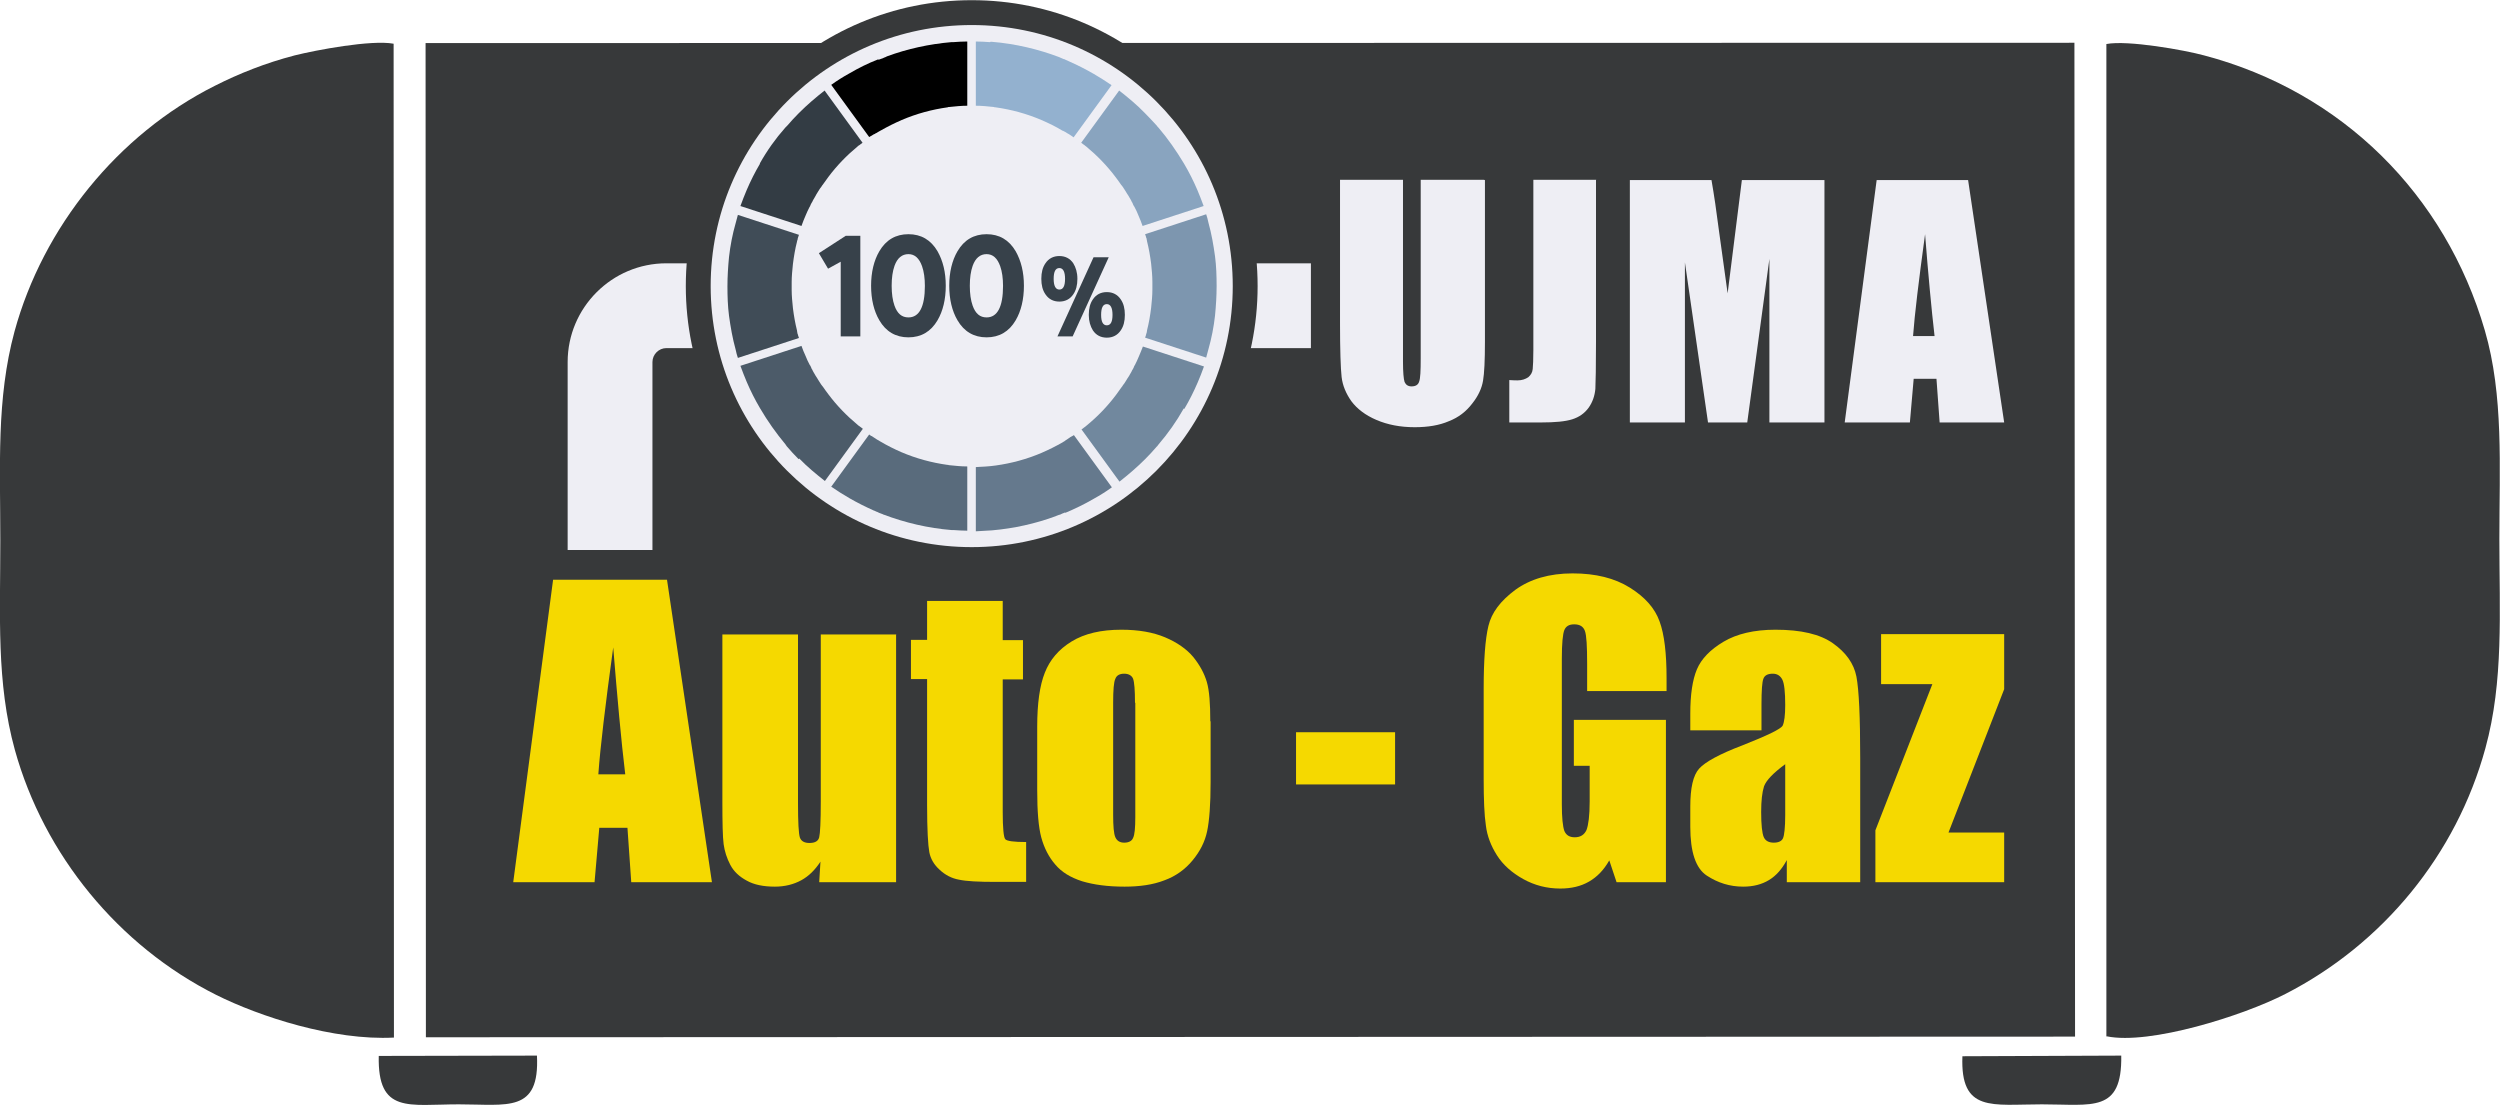
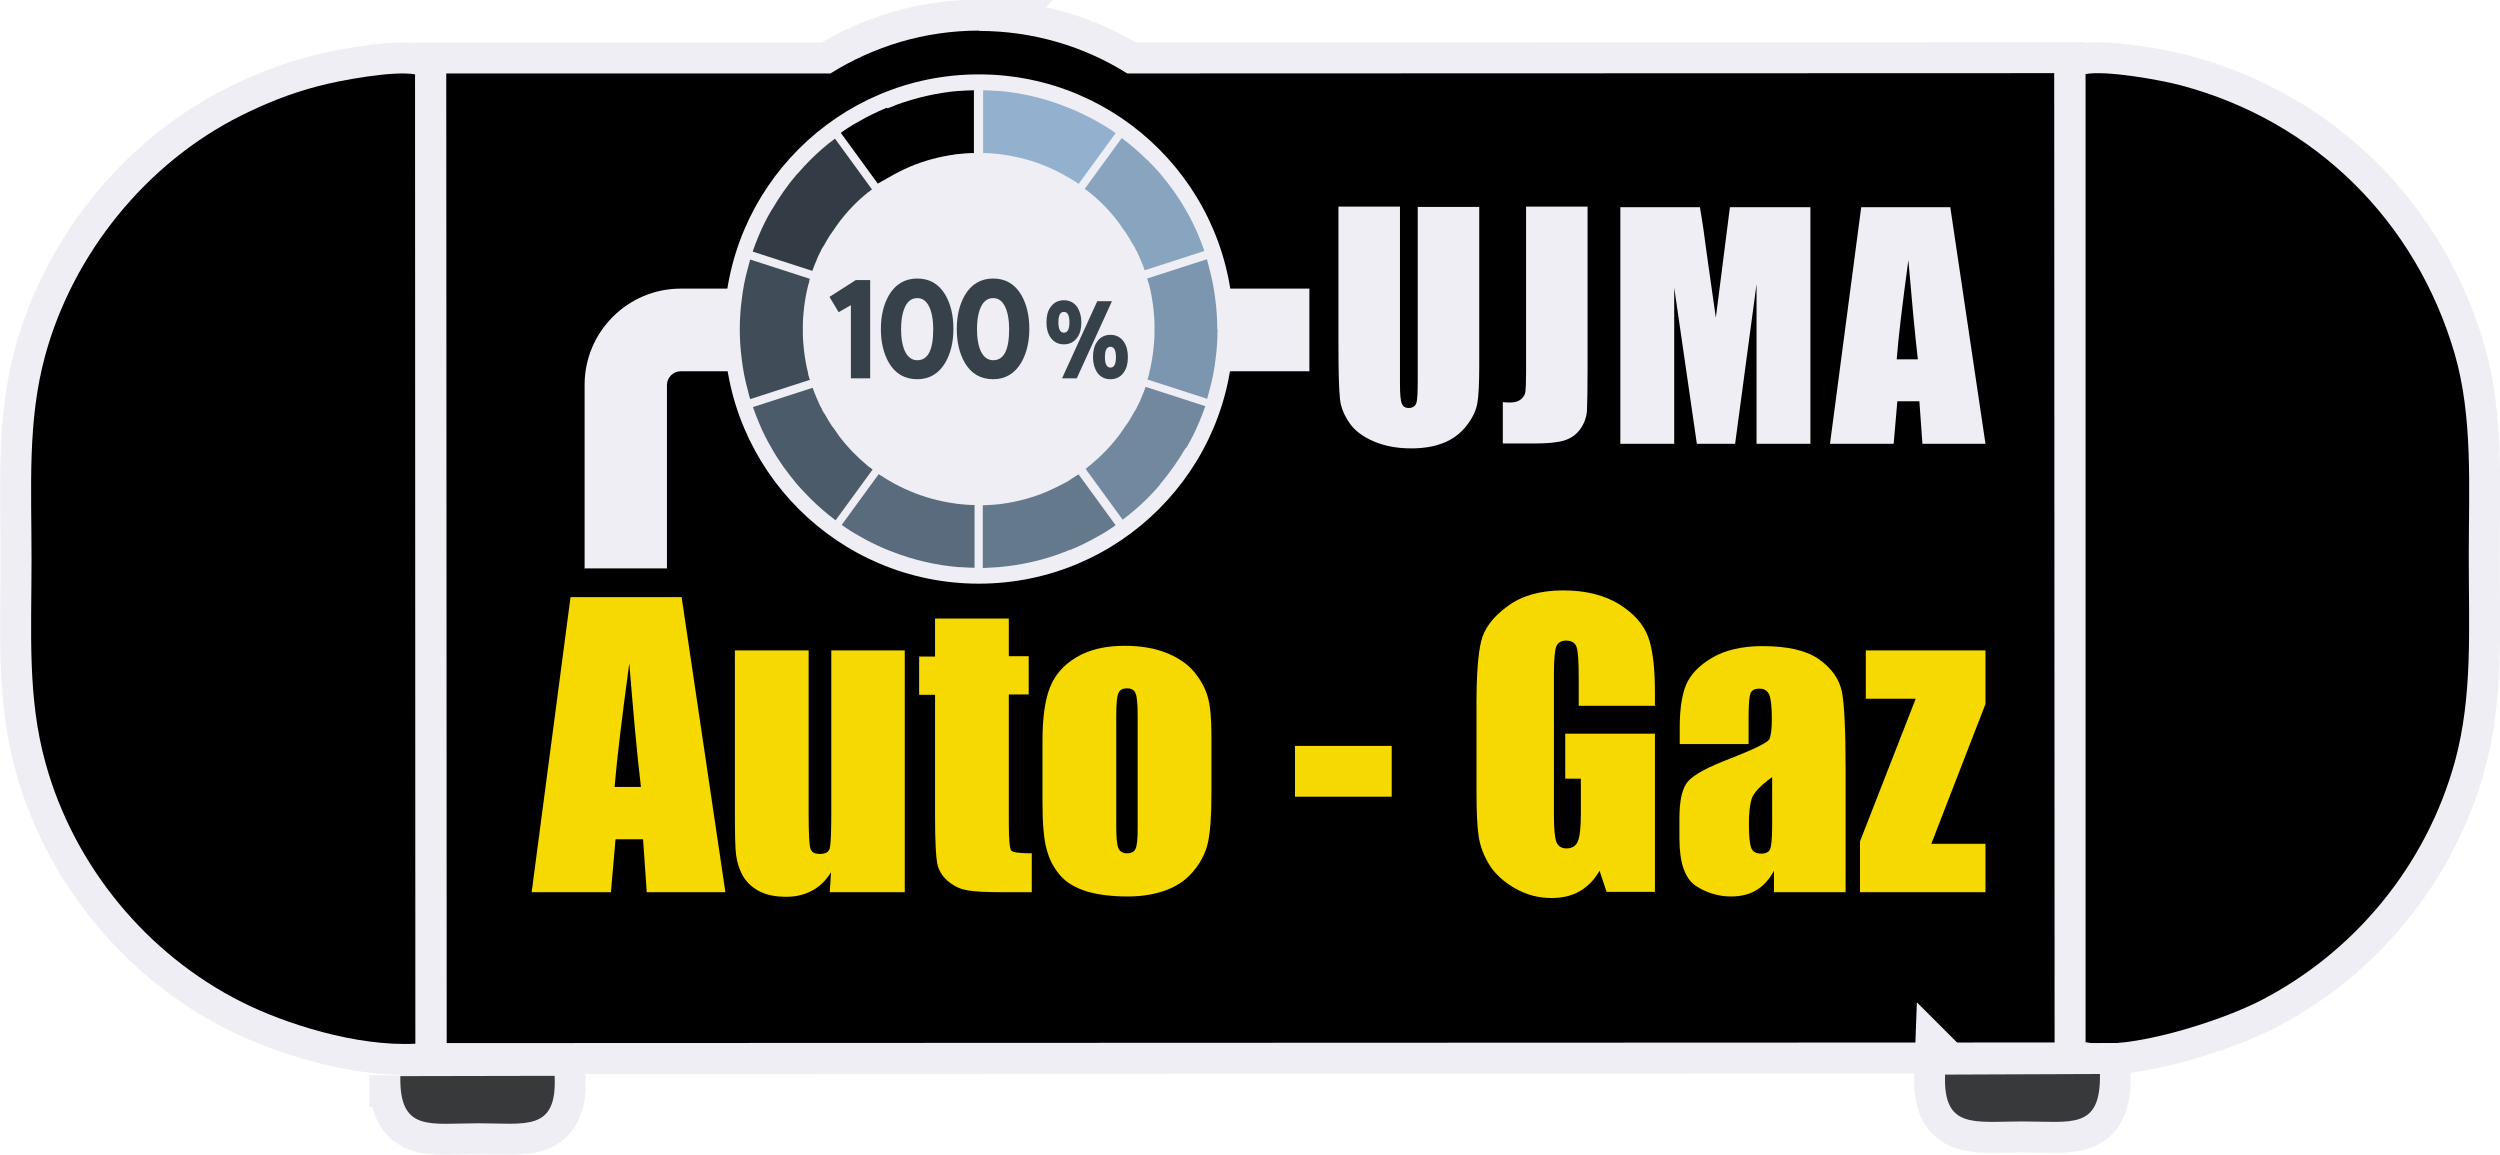
- <svg xmlns="http://www.w3.org/2000/svg" xml:space="preserve" width="118.136mm" height="52.217mm" style="shape-rendering:geometricPrecision; text-rendering:geometricPrecision; image-rendering:optimizeQuality; fill-rule:evenodd; clip-rule:evenodd" viewBox="0 0 7901 3492">
+ <svg xmlns="http://www.w3.org/2000/svg" xml:space="preserve" width="121.136mm" height="55.955mm" style="shape-rendering:geometricPrecision; text-rendering:geometricPrecision; image-rendering:optimizeQuality; fill-rule:evenodd; clip-rule:evenodd" viewBox="0 0 8168 3773">
  <defs>
    <style type="text/css">
   
-     .str0 {stroke:#37393A;stroke-width:157.155;stroke-linecap:round;stroke-linejoin:round}
-     .fil4 {fill:none}
-     .fil0 {fill:#37393A}
-     .fil3 {fill:#EEEEF4}
-     .fil11 {fill:black;fill-rule:nonzero}
-     .fil10 {fill:#333C44;fill-rule:nonzero}
-     .fil5 {fill:#37414A;fill-rule:nonzero}
-     .fil15 {fill:#404C57;fill-rule:nonzero}
-     .fil9 {fill:#4C5B69;fill-rule:nonzero}
-     .fil8 {fill:#596B7C;fill-rule:nonzero}
-     .fil7 {fill:#65798D;fill-rule:nonzero}
-     .fil6 {fill:#71889E;fill-rule:nonzero}
-     .fil14 {fill:#7D96AF;fill-rule:nonzero}
-     .fil13 {fill:#89A4BF;fill-rule:nonzero}
-     .fil12 {fill:#93B1CF;fill-rule:nonzero}
-     .fil1 {fill:#EEEEF4;fill-rule:nonzero}
-     .fil2 {fill:#F5D900;fill-rule:nonzero}
+     .str0 {stroke:#EEEEF4;stroke-width:202.291}
+     .fil0 {fill:none}
+     .fil1 {fill:black}
+     .fil3 {fill:#37393A}
+     .fil6 {fill:#EEEEF4}
+     .fil2 {fill:black}
+     .fil13 {fill:black;fill-rule:nonzero}
+     .fil12 {fill:#333C44;fill-rule:nonzero}
+     .fil7 {fill:#37414A;fill-rule:nonzero}
+     .fil17 {fill:#404C57;fill-rule:nonzero}
+     .fil11 {fill:#4C5B69;fill-rule:nonzero}
+     .fil10 {fill:#596B7C;fill-rule:nonzero}
+     .fil9 {fill:#65798D;fill-rule:nonzero}
+     .fil8 {fill:#71889E;fill-rule:nonzero}
+     .fil16 {fill:#7D96AF;fill-rule:nonzero}
+     .fil15 {fill:#89A4BF;fill-rule:nonzero}
+     .fil14 {fill:#93B1CF;fill-rule:nonzero}
+     .fil4 {fill:#EEEEF4;fill-rule:nonzero}
+     .fil5 {fill:#F5D900;fill-rule:nonzero}
   
  </style>
  </defs>
  <g id="Warstwa_x0020_1">
-     <g id="_253807104">
-       <polygon class="fil0" points="1346,3278 6558,3276 6556,135 1345,136 " />
-       <path class="fil0" d="M1244 138c-70,-13 -245,20 -313,37 -92,24 -175,57 -252,96 -307,154 -543,447 -633,776 -58,214 -45,427 -45,662 0,236 -13,447 46,661 92,331 327,619 636,774 138,69 371,145 562,135l-1 -3140z" />
-       <path class="fil0" d="M6658 3275c136,28 431,-65 565,-134 308,-158 540,-440 632,-777 58,-212 44,-428 44,-661 0,-228 14,-453 -46,-659 -125,-429 -451,-754 -887,-869 -62,-17 -242,-49 -309,-36l0 3137z" />
-       <path class="fil0" d="M1197 3337c-4,184 95,153 253,153 154,0 256,28 247,-154l-500 1z" />
-       <path class="fil0" d="M6202 3338c-7,179 94,152 251,152 160,0 254,28 251,-154l-501 2z" />
-     </g>
-     <path class="fil1" d="M4693 569l0 512c0,58 -2,99 -6,122 -4,24 -15,48 -34,72 -19,25 -43,44 -74,56 -30,13 -66,19 -108,19 -46,0 -86,-8 -121,-23 -35,-15 -61,-35 -79,-59 -17,-24 -28,-50 -31,-77 -3,-27 -5,-84 -5,-170l0 -453 199 0 0 575c0,33 2,55 5,64 4,9 11,14 22,14 13,0 21,-5 24,-15 4,-10 5,-35 5,-73l0 -565 199 0z" />
-     <path id="1" class="fil1" d="M5044 569l0 512c0,77 -1,126 -2,148 -2,22 -9,42 -21,59 -13,18 -30,30 -52,37 -22,7 -55,10 -99,10l-100 0 0 -134c12,1 21,1 26,1 14,0 25,-4 34,-10 8,-7 13,-15 14,-26 1,-10 2,-30 2,-59l0 -539 199 0z" />
-     <path id="12" class="fil1" d="M5766 569l0 766 -174 0 0 -517 -70 517 -124 0 -73 -506 0 506 -174 0 0 -766 258 0c8,46 16,100 24,163l27 195 45 -358 260 0z" />
-     <path id="123" class="fil1" d="M6220 569l114 766 -204 0 -10 -138 -72 0 -12 138 -206 0 101 -766 288 0zm-106 493c-10,-87 -20,-194 -30,-322 -20,147 -33,254 -38,322l68 0z" />
-     <path class="fil2" d="M2108 1832l142 956 -255 0 -12 -172 -89 0 -15 172 -257 0 126 -956 360 0zm-132 615c-13,-108 -25,-242 -38,-401 -25,183 -41,316 -47,401l85 0z" />
-     <path id="1" class="fil2" d="M2832 2004l0 784 -243 0 4 -65c-17,26 -37,46 -61,59 -24,13 -52,20 -83,20 -36,0 -66,-6 -89,-19 -24,-13 -41,-29 -52,-50 -11,-21 -18,-43 -21,-65 -3,-23 -4,-68 -4,-135l0 -528 239 0 0 533c0,61 2,97 6,109 4,11 14,17 30,17 18,0 28,-6 31,-18 3,-12 5,-50 5,-114l0 -527 239 0z" />
-     <path id="12" class="fil2" d="M3169 1900l0 123 64 0 0 124 -64 0 0 419c0,52 3,80 8,86 5,6 27,9 66,9l0 126 -96 0c-54,0 -93,-2 -116,-7 -23,-4 -44,-15 -61,-31 -18,-16 -29,-35 -33,-56 -4,-21 -7,-71 -7,-149l0 -398 -51 0 0 -124 51 0 0 -123 239 0z" />
-     <path id="123" class="fil2" d="M3826 2280l0 192c0,70 -4,122 -11,155 -7,33 -22,63 -46,92 -23,28 -53,50 -89,63 -36,14 -78,20 -126,20 -53,0 -97,-6 -134,-17 -37,-12 -65,-29 -85,-53 -20,-23 -35,-52 -44,-85 -9,-33 -13,-83 -13,-150l0 -201c0,-73 8,-130 24,-170 16,-41 44,-74 85,-99 41,-25 93,-37 157,-37 54,0 100,8 138,24 38,16 68,37 89,62 21,26 35,52 43,79 8,27 11,69 11,124zm-239 -59c0,-40 -2,-65 -6,-76 -4,-10 -14,-16 -28,-16 -14,0 -24,5 -28,16 -5,10 -7,36 -7,76l0 353c0,37 2,61 7,72 5,11 14,17 28,17 14,0 24,-5 28,-15 5,-10 7,-32 7,-66l0 -361z" />
-     <polygon id="1234" class="fil2" points="4409,2314 4409,2479 4096,2479 4096,2314 " />
-     <path id="12345" class="fil2" d="M5264 2184l-248 0 0 -87c0,-55 -2,-89 -7,-103 -5,-14 -16,-21 -34,-21 -16,0 -26,6 -31,18 -5,12 -8,42 -8,91l0 459c0,43 3,71 8,85 6,14 17,20 33,20 18,0 30,-8 37,-23 6,-16 10,-45 10,-90l0 -113 -50 0 0 -145 291 0 0 513 -156 0 -23 -69c-17,30 -38,52 -64,67 -26,15 -56,22 -91,22 -42,0 -81,-10 -117,-30 -36,-20 -64,-45 -83,-75 -19,-30 -31,-61 -35,-94 -5,-33 -7,-82 -7,-148l0 -284c0,-91 5,-158 15,-199 10,-42 38,-79 85,-114 47,-34 107,-52 181,-52 73,0 133,15 181,45 48,30 79,65 94,107 15,41 22,101 22,179l0 41z" />
-     <path id="123456" class="fil2" d="M5566 2308l-224 0 0 -53c0,-60 7,-107 21,-140 14,-33 42,-62 84,-87 42,-25 97,-38 164,-38 81,0 141,14 182,43 41,29 66,64 74,105 8,42 12,127 12,257l0 393 -232 0 0 -70c-15,28 -33,49 -56,63 -23,14 -50,21 -82,21 -42,0 -80,-12 -115,-35 -35,-23 -52,-75 -52,-154l0 -64c0,-59 9,-99 28,-120 19,-21 64,-46 138,-74 78,-31 120,-51 126,-62 5,-11 8,-32 8,-65 0,-41 -3,-68 -9,-80 -6,-12 -16,-19 -30,-19 -16,0 -26,5 -30,16 -4,10 -6,37 -6,81l0 82zm76 107c-38,28 -60,51 -67,70 -6,19 -9,46 -9,81 0,41 3,67 8,79 5,12 16,18 32,18 15,0 25,-5 29,-14 4,-9 7,-34 7,-73l0 -161z" />
-     <polygon id="1234567" class="fil2" points="6334,2004 6334,2178 6158,2631 6334,2631 6334,2788 5927,2788 5927,2624 6107,2162 5945,2162 5945,2004 " />
-     <path class="fil3" d="M1794 1738l0 -594c0,-172 140,-312 312,-312l2037 0 0 268 -2037 0c-24,0 -44,20 -44,44l0 594 -268 0z" />
-     <g id="_252294392">
+     <g id="_374215816">
      <g>
-         <path class="fil4 str0" d="M3071 79c456,0 825,369 825,825 0,456 -369,825 -825,825 -456,0 -825,-369 -825,-825 0,-456 369,-825 825,-825z" />
-         <path id="1" class="fil3" d="M3071 79c456,0 825,369 825,825 0,456 -369,825 -825,825 -456,0 -825,-369 -825,-825 0,-456 369,-825 825,-825z" />
+         <g>
+           <path class="fil0 str0" d="M3198 101c178,0 345,51 485,139l3029 -1 2 3167 -5255 2 -1 -3168 1255 0c141,-88 307,-140 486,-140z" />
+           <path id="1" class="fil1" d="M3198 101c178,0 345,51 485,139l3029 -1 2 3167 -5255 2 -1 -3168 1255 0c141,-88 307,-140 486,-140z" />
+         </g>
+         <g>
+           <path class="fil0 str0" d="M1356 243c-71,-13 -247,20 -315,38 -93,24 -176,58 -254,97 -310,155 -548,451 -639,782 -59,215 -45,431 -45,668 0,238 -14,451 46,666 92,334 330,624 641,780 139,70 374,146 567,136l-1 -3166z" />
+           <path id="1" class="fil2" d="M1356 243c-71,-13 -247,20 -315,38 -93,24 -176,58 -254,97 -310,155 -548,451 -639,782 -59,215 -45,431 -45,668 0,238 -14,451 46,666 92,334 330,624 641,780 139,70 374,146 567,136l-1 -3166z" />
+         </g>
+         <g>
+           <path class="fil0 str0" d="M6814 3405c137,28 435,-66 570,-135 310,-159 544,-444 637,-783 58,-213 45,-432 45,-666 0,-230 14,-457 -46,-665 -126,-432 -455,-760 -894,-877 -63,-17 -244,-50 -312,-37l0 3163z" />
+           <path id="1" class="fil2" d="M6814 3405c137,28 435,-66 570,-135 310,-159 544,-444 637,-783 58,-213 45,-432 45,-666 0,-230 14,-457 -46,-665 -126,-432 -455,-760 -894,-877 -63,-17 -244,-50 -312,-37l0 3163z" />
+         </g>
+         <g>
+           <path class="fil0 str0" d="M1308 3515c-4,185 96,155 255,155 155,0 258,28 249,-155l-504 1z" />
+           <path id="1" class="fil3" d="M1308 3515c-4,185 96,155 255,155 155,0 258,28 249,-155l-504 1z" />
+         </g>
+         <g>
+           <path class="fil0 str0" d="M6355 3510c-7,181 95,154 253,154 161,0 256,28 253,-155l-505 2z" />
+           <path id="1" class="fil3" d="M6355 3510c-7,181 95,154 253,154 161,0 256,28 253,-155l-505 2z" />
+         </g>
      </g>
-       <g id="_252294440">
-         <polygon class="fil5" points="2719,1063 2657,1063 2657,827 2617,849 2588,800 2673,745 2719,745 " />
-         <path class="fil5" d="M2923 904c0,-25 -3,-46 -9,-63 -9,-25 -23,-38 -43,-38 -20,0 -35,12 -44,37 -6,17 -9,38 -9,63 0,25 3,46 9,63 9,25 23,37 44,37 34,0 52,-33 52,-100zm66 -1c0,43 -9,80 -26,109 -21,36 -52,54 -92,54 -40,0 -71,-18 -92,-54 -17,-29 -26,-66 -26,-109 0,-43 9,-80 26,-109 21,-36 52,-54 92,-54 40,0 71,18 92,54 17,30 26,66 26,109z" />
-         <path class="fil5" d="M3170 904c0,-25 -3,-46 -9,-63 -9,-25 -23,-38 -43,-38 -20,0 -35,12 -44,37 -6,17 -9,38 -9,63 0,25 3,46 9,63 9,25 23,37 44,37 34,0 52,-33 52,-100zm66 -1c0,43 -9,80 -26,109 -21,36 -52,54 -92,54 -40,0 -71,-18 -92,-54 -17,-29 -26,-66 -26,-109 0,-43 9,-80 26,-109 21,-36 52,-54 92,-54 40,0 71,18 92,54 17,30 26,66 26,109z" />
-         <path class="fil5" d="M3516 995c0,-22 -6,-34 -18,-34 -12,0 -18,11 -18,34 0,22 6,33 18,33 12,0 18,-11 18,-33zm39 0c0,20 -4,36 -13,49 -10,15 -25,23 -44,23 -19,0 -34,-8 -44,-23 -8,-13 -13,-29 -13,-49 0,-20 4,-36 13,-49 10,-15 25,-23 44,-23 19,0 34,8 44,23 9,13 13,29 13,49zm-51 -182l-114 250 -48 0 114 -250 47 0zm-138 68c0,-22 -6,-34 -18,-34 -12,0 -18,11 -18,34 0,22 6,34 18,34 12,0 18,-11 18,-34zm39 0c0,20 -4,36 -13,49 -10,15 -25,23 -44,23 -19,0 -34,-8 -44,-23 -9,-13 -13,-29 -13,-49 0,-20 4,-36 13,-49 10,-15 25,-23 44,-23 19,0 34,8 44,23 8,13 13,29 13,49z" />
-         <path class="fil6" d="M3741 1291c-23,41 -50,79 -80,114 -1,1 -2,3 -3,4 -1,1 -1,2 -2,2 -12,14 -24,27 -37,40 -26,26 -53,49 -81,71l-120 -165c3,-2 6,-4 8,-6 1,-1 2,-1 3,-2 2,-2 4,-3 6,-5 34,-28 65,-60 92,-96 6,-8 12,-17 18,-25 0,0 0,-1 1,-1 2,-3 4,-7 7,-10 1,-1 1,-2 2,-3 2,-3 3,-5 5,-8 1,-2 2,-3 3,-5 1,-2 3,-4 4,-6 1,-2 3,-4 4,-7 1,-2 2,-3 3,-5 2,-3 3,-6 4,-8 1,-1 1,-2 2,-3 2,-4 4,-7 5,-11 0,0 0,-1 1,-1 5,-9 9,-19 13,-28 5,-11 9,-22 13,-32l193 63c-6,17 -13,35 -20,51 -12,28 -26,56 -42,83z" />
-         <path class="fil7" d="M3367 1619c-3,1 -6,3 -10,4 -1,1 -3,1 -4,2 -2,1 -4,2 -6,2 -3,1 -5,2 -8,3 -1,0 -1,1 -2,1 -65,24 -133,39 -202,45 -17,1 -34,2 -51,3l0 -203c21,-1 42,-2 63,-5 50,-7 98,-20 145,-40 23,-10 45,-21 66,-33 1,-1 2,-1 3,-2 2,-1 4,-2 6,-4 3,-2 6,-4 9,-6 1,-1 2,-1 3,-2 3,-2 5,-4 8,-5 1,0 1,-1 2,-1 2,-1 3,-2 5,-3l120 165c-18,13 -37,25 -57,36 -29,17 -60,32 -91,45 0,0 0,0 0,0z" />
-         <path class="fil8" d="M3012 1675c-2,0 -3,0 -5,0 -74,-6 -146,-23 -215,-49 -1,0 -1,0 -2,-1 -3,-1 -5,-2 -8,-3 -2,-1 -4,-1 -5,-2 -1,-1 -3,-1 -4,-2 -3,-1 -6,-2 -9,-4 0,0 -1,0 -1,0 -27,-12 -53,-25 -79,-40 -19,-11 -38,-23 -57,-36l120 -165c1,1 3,2 4,3 1,1 2,2 4,2 2,1 4,3 6,4 7,5 14,9 21,13 0,0 0,0 0,0 22,13 44,24 67,34 47,20 95,33 145,40 2,0 3,0 5,1 0,0 0,0 1,0 19,2 38,4 57,4l0 203c-15,0 -29,-1 -44,-2 -1,0 -1,0 -2,0z" />
-         <path class="fil9" d="M2524 1451c-13,-13 -25,-26 -36,-39 -1,-1 -2,-2 -3,-4 -1,-1 -2,-2 -2,-3 -30,-36 -57,-74 -81,-115 -16,-27 -30,-55 -42,-83 -7,-17 -14,-34 -20,-51l193 -63c4,11 8,22 13,32 4,10 8,19 13,28 0,0 0,1 1,1 2,4 4,7 5,11 1,1 1,2 2,3 1,3 3,6 4,8 1,2 2,3 3,5 1,2 2,4 4,7 1,2 3,4 4,6 1,2 2,3 3,5 2,3 3,5 5,8 1,1 1,2 2,3 2,3 4,7 7,10 0,0 0,1 1,1 6,9 12,17 18,25 27,36 58,68 93,97 1,1 2,2 4,3 1,1 3,2 4,3 3,2 5,4 8,6l-120 165c-28,-22 -56,-45 -81,-71z" />
-         <path class="fil10" d="M2401 517c23,-41 50,-79 81,-114 1,-1 2,-2 3,-3 1,-1 2,-2 3,-3 12,-14 24,-27 37,-40 26,-26 53,-49 81,-71l120 165c-3,2 -5,4 -8,6 -1,1 -2,2 -3,2 -2,1 -4,3 -5,4 -34,28 -65,60 -92,96 -6,8 -12,17 -18,25 0,0 0,1 -1,1 -2,3 -4,7 -7,10 -1,1 -1,2 -2,3 -2,3 -3,5 -5,8 -1,2 -2,3 -3,5 -1,2 -3,4 -4,7 -1,2 -2,4 -4,7 -1,2 -2,3 -3,5 -2,3 -3,6 -4,8 -1,1 -1,2 -2,3 -2,4 -4,7 -5,11 0,0 0,1 -1,1 -5,9 -9,19 -13,28 -5,11 -9,22 -13,33l-193 -63c6,-17 13,-34 20,-51 12,-28 26,-56 42,-83z" />
-         <path class="fil11" d="M2776 189c3,-1 5,-2 8,-3 2,-1 4,-1 6,-2 1,-1 3,-1 4,-2 3,-1 6,-2 9,-4 0,0 0,0 0,0 65,-24 134,-39 204,-45 2,0 3,0 5,0 0,0 1,0 1,0 15,-1 29,-2 44,-2l0 203c-19,0 -38,2 -57,4 0,0 0,0 0,0 -2,0 -4,0 -5,1 -50,7 -98,20 -145,40 -23,10 -45,21 -66,33 -1,0 -1,1 -2,1 -2,1 -5,3 -7,4 -3,2 -6,4 -9,5 -1,1 -2,2 -4,2 -3,2 -5,3 -8,5 -1,0 -1,1 -2,1 -2,1 -3,2 -5,3l-120 -165c18,-13 37,-25 57,-36 29,-17 59,-32 90,-44 1,0 1,-1 2,-1z" />
-         <path class="fil12" d="M3130 132c2,0 3,0 5,0 73,6 146,23 214,49 1,0 1,1 2,1 3,1 5,2 7,3 2,1 4,2 6,2 1,1 3,1 4,2 3,1 6,3 9,4 0,0 0,0 0,0 27,12 53,25 79,40 19,11 38,23 57,36l-120 165c-1,-1 -3,-2 -4,-3 -1,-1 -2,-1 -3,-2 -2,-1 -4,-3 -6,-4 -2,-1 -3,-2 -5,-3 -1,0 -1,-1 -2,-1 -5,-3 -9,-6 -14,-8 0,0 0,0 -1,0 -21,-13 -44,-24 -67,-34 -47,-20 -95,-33 -145,-40 -2,0 -4,0 -5,-1 0,0 0,0 0,0 -19,-2 -38,-4 -57,-4l0 -203c15,0 29,1 44,2 0,0 1,0 1,0z" />
-         <path class="fil13" d="M3618 357c13,13 25,26 37,39 1,1 2,2 3,4 1,1 2,2 3,3 30,35 57,74 81,114 16,27 30,55 42,83 7,17 14,34 20,51l-193 63c-4,-11 -8,-22 -13,-33 -4,-10 -8,-19 -13,-28 0,0 0,-1 -1,-1 -2,-4 -4,-7 -5,-11 -1,-1 -1,-2 -2,-3 -1,-3 -3,-6 -4,-8 -1,-2 -2,-3 -3,-5 -1,-2 -2,-4 -4,-7 -1,-2 -3,-4 -4,-6 -1,-2 -2,-3 -3,-5 -2,-3 -3,-5 -5,-8 -1,-1 -1,-2 -2,-3 -2,-3 -4,-7 -7,-10 0,0 0,-1 -1,-1 -6,-9 -12,-17 -18,-25 -27,-36 -58,-68 -93,-97 -1,-1 -3,-2 -4,-3 -1,-1 -2,-2 -4,-3 -3,-2 -5,-4 -8,-6l120 -165c28,22 56,45 81,71z" />
-         <path class="fil14" d="M3845 904c0,31 -2,62 -5,93 -4,36 -11,72 -21,107 -2,9 -5,17 -7,26l-193 -63c1,-3 2,-6 3,-9 0,0 0,-1 0,-1 1,-2 1,-4 2,-6 0,-2 1,-4 1,-6 0,0 0,-1 0,-1 6,-23 10,-47 13,-71 2,-19 4,-39 4,-58 0,0 0,-1 0,-1 0,-2 0,-3 0,-5 0,-1 0,-2 0,-2 0,-1 0,-3 0,-4 0,-1 0,-3 0,-4 0,-1 0,-2 0,-2 0,-2 0,-3 0,-5 0,0 0,-1 0,-1 0,-19 -2,-39 -4,-58 -3,-24 -7,-47 -13,-71 0,0 0,-1 0,-1 -1,-2 -1,-4 -1,-6 -1,-2 -1,-4 -2,-5 0,0 0,-1 0,-1 -1,-3 -2,-6 -3,-9l193 -63c3,8 5,17 7,26 10,36 16,71 21,107 4,31 5,62 5,93z" />
-         <path class="fil15" d="M2522 750c0,0 0,1 0,1 -1,2 -1,4 -1,5 -1,2 -1,4 -2,6 0,0 0,1 0,1 -6,23 -10,47 -13,71 -2,19 -4,39 -4,58 0,0 0,1 0,1 0,2 0,3 0,5 0,1 0,2 0,2 0,1 0,3 0,4 0,1 0,3 0,4 0,1 0,2 0,2 0,2 0,3 0,5 0,0 0,1 0,1 0,19 2,39 4,58 3,24 7,47 13,71 0,0 0,1 0,1 0,2 1,4 1,6 0,2 1,4 2,6 0,0 0,1 0,1 1,3 2,6 3,9l-193 63c-3,-8 -5,-17 -7,-26 -10,-36 -16,-71 -21,-107 -4,-31 -5,-62 -5,-93 0,-31 2,-62 5,-93 4,-36 11,-72 21,-107 2,-9 5,-17 7,-26l193 63c-1,3 -2,6 -3,9z" />
+       <path class="fil4" d="M4833 677l0 516c0,58 -2,100 -6,123 -4,24 -15,48 -34,73 -19,25 -43,44 -74,57 -31,13 -67,19 -109,19 -46,0 -87,-8 -122,-23 -35,-15 -62,-35 -79,-60 -17,-25 -28,-50 -31,-78 -3,-27 -5,-84 -5,-172l0 -457 201 0 0 579c0,34 2,55 6,65 4,9 11,14 22,14 13,0 21,-5 25,-15 4,-10 5,-35 5,-73l0 -569 201 0z" />
+       <path id="1" class="fil4" d="M5187 677l0 516c0,77 -1,127 -2,149 -2,22 -9,42 -22,60 -13,18 -30,30 -52,37 -22,7 -56,10 -100,10l-101 0 0 -135c12,1 21,1 26,1 14,0 26,-4 34,-11 8,-7 13,-15 14,-26 1,-10 2,-30 2,-59l0 -544 201 0z" />
+       <path id="12" class="fil4" d="M5915 677l0 773 -176 0 0 -522 -70 522 -125 0 -74 -510 0 510 -176 0 0 -773 260 0c8,46 16,101 24,164l28 197 46 -361 262 0z" />
+       <path id="123" class="fil4" d="M6372 677l115 773 -206 0 -10 -139 -72 0 -12 139 -208 0 102 -773 291 0zm-106 497c-10,-87 -20,-196 -31,-324 -20,148 -33,256 -38,324l69 0z" />
+       <path class="fil5" d="M2227 1951l143 964 -257 0 -12 -173 -90 0 -15 173 -259 0 127 -964 363 0zm-133 620c-13,-109 -25,-244 -38,-404 -25,184 -41,319 -48,404l86 0z" />
+       <path id="1" class="fil5" d="M2956 2125l0 790 -245 0 4 -65c-17,27 -37,47 -62,60 -24,13 -52,20 -84,20 -36,0 -66,-6 -90,-19 -24,-13 -41,-30 -53,-51 -11,-21 -18,-43 -21,-66 -3,-23 -4,-68 -4,-136l0 -533 241 0 0 538c0,62 2,98 6,110 4,12 14,17 31,17 18,0 28,-6 32,-18 3,-12 5,-50 5,-115l0 -532 241 0z" />
+       <path id="12" class="fil5" d="M3296 2020l0 124 65 0 0 125 -65 0 0 423c0,52 3,81 8,87 5,6 28,9 67,9l0 127 -97 0c-55,0 -94,-2 -117,-7 -23,-4 -44,-15 -62,-31 -18,-16 -29,-35 -33,-56 -4,-21 -7,-71 -7,-150l0 -401 -52 0 0 -125 52 0 0 -124 241 0z" />
+       <path id="123" class="fil5" d="M3958 2402l0 193c0,71 -4,123 -11,156 -7,33 -22,64 -46,93 -23,29 -53,50 -90,64 -37,14 -79,21 -127,21 -53,0 -98,-6 -135,-17 -37,-12 -66,-29 -86,-53 -21,-24 -35,-52 -44,-86 -9,-34 -13,-84 -13,-151l0 -203c0,-73 8,-131 24,-172 16,-41 44,-74 86,-99 41,-25 94,-38 158,-38 54,0 100,8 139,24 39,16 69,37 90,63 21,26 35,52 43,80 8,27 12,69 12,125zm-241 -60c0,-41 -2,-66 -7,-77 -4,-11 -14,-16 -28,-16 -14,0 -24,5 -28,16 -5,11 -7,36 -7,77l0 356c0,37 2,62 7,73 5,11 14,17 28,17 14,0 24,-5 28,-15 5,-10 7,-33 7,-67l0 -364z" />
+       <polygon id="1234" class="fil5" points="4547,2437 4547,2603 4231,2603 4231,2437 " />
+       <path id="12345" class="fil5" d="M5409 2306l-251 0 0 -88c0,-55 -2,-90 -7,-104 -5,-14 -16,-21 -34,-21 -16,0 -26,6 -32,18 -5,12 -8,42 -8,92l0 462c0,43 3,72 8,86 6,14 17,21 33,21 18,0 31,-8 37,-23 7,-16 10,-46 10,-91l0 -114 -51 0 0 -147 293 0 0 517 -158 0 -23 -69c-17,30 -39,52 -65,67 -26,15 -57,22 -92,22 -42,0 -81,-10 -118,-31 -37,-21 -65,-46 -84,-76 -19,-30 -31,-62 -36,-95 -5,-33 -7,-83 -7,-149l0 -286c0,-92 5,-159 15,-201 10,-42 38,-80 86,-115 47,-35 108,-52 182,-52 73,0 134,15 183,45 48,30 80,66 95,107 15,41 22,102 22,181l0 42z" />
+       <path id="123456" class="fil5" d="M5714 2431l-226 0 0 -53c0,-61 7,-108 21,-141 14,-33 42,-63 85,-88 42,-25 98,-38 165,-38 81,0 143,14 184,43 41,29 66,64 75,106 8,42 12,128 12,259l0 396 -234 0 0 -70c-15,28 -34,49 -57,63 -23,14 -51,21 -83,21 -42,0 -81,-12 -116,-35 -35,-24 -53,-75 -53,-155l0 -65c0,-59 9,-99 28,-121 19,-22 65,-47 139,-75 79,-31 121,-52 127,-63 5,-11 8,-33 8,-65 0,-41 -3,-68 -9,-81 -6,-13 -16,-19 -31,-19 -16,0 -26,5 -30,16 -4,11 -6,38 -6,82l0 83zm76 108c-39,28 -61,52 -67,71 -6,19 -9,47 -9,82 0,41 3,67 8,79 5,12 16,18 32,18 15,0 25,-5 29,-14 4,-9 7,-34 7,-74l0 -163z" />
+       <polygon id="1234567" class="fil5" points="6487,2125 6487,2300 6310,2757 6487,2757 6487,2915 6077,2915 6077,2749 6259,2283 6096,2283 6096,2125 " />
+       <path class="fil6" d="M1910 1856l0 -599c0,-173 141,-314 314,-314l2054 0 0 270 -2054 0c-24,0 -45,20 -45,45l0 599 -270 0z" />
+       <g>
+         <circle class="fil6" cx="3198" cy="1075" r="832" />
+         <g>
+           <polygon class="fil7" points="2843,1236 2780,1236 2780,997 2740,1020 2710,970 2796,915 2843,915 " />
+           <path class="fil7" d="M3049 1075c0,-25 -3,-46 -9,-63 -9,-25 -23,-38 -43,-38 -21,0 -35,13 -44,38 -6,17 -9,38 -9,64 0,25 3,46 9,63 9,25 24,38 44,38 35,0 52,-34 52,-101zm66 -1c0,44 -9,80 -26,110 -21,36 -52,55 -92,55 -41,0 -72,-18 -93,-54 -17,-30 -26,-66 -26,-110 0,-44 9,-80 26,-110 21,-36 52,-55 93,-55 40,0 71,18 92,54 17,30 26,66 26,110z" />
+           <path class="fil7" d="M3297 1075c0,-25 -3,-46 -9,-63 -9,-25 -23,-38 -43,-38 -21,0 -35,13 -44,38 -6,17 -9,38 -9,64 0,25 3,46 9,63 9,25 24,38 44,38 35,0 52,-34 52,-101zm66 -1c0,44 -9,80 -26,110 -21,36 -52,55 -92,55 -41,0 -72,-18 -93,-54 -17,-30 -26,-66 -26,-110 0,-44 9,-80 26,-110 21,-36 52,-55 93,-55 40,0 71,18 92,54 17,30 26,66 26,110z" />
+           <path class="fil7" d="M3646 1167c0,-23 -6,-34 -18,-34 -12,0 -18,11 -18,34 0,22 6,34 18,34 12,0 18,-11 18,-34zm39 0c0,20 -4,36 -13,49 -10,15 -25,23 -44,23 -19,0 -34,-8 -44,-23 -8,-13 -13,-29 -13,-49 0,-20 4,-37 13,-50 10,-15 25,-23 44,-23 19,0 34,8 44,23 9,13 13,30 13,50zm-52 -183l-115 252 -48 0 115 -252 48 0zm-139 69c0,-23 -6,-34 -18,-34 -12,0 -18,11 -18,34 0,23 6,34 18,34 12,0 18,-11 18,-34zm39 0c0,20 -4,37 -13,49 -10,15 -25,23 -44,23 -19,0 -34,-8 -44,-23 -9,-13 -13,-29 -13,-49 0,-20 4,-37 13,-49 10,-15 25,-23 44,-23 19,0 34,8 44,23 8,13 13,29 13,49z" />
+           <path class="fil8" d="M3873 1465c-24,41 -51,79 -81,115 -1,1 -2,3 -3,4 -1,1 -1,2 -2,3 -12,14 -24,27 -37,40 -26,26 -53,49 -82,71l-121 -166c3,-2 6,-4 8,-7 1,-1 2,-2 3,-2 2,-2 4,-3 6,-5 34,-28 66,-61 93,-97 6,-8 12,-17 18,-26 0,0 0,-1 1,-1 2,-3 4,-7 7,-10 1,-1 1,-2 2,-3 2,-3 3,-5 5,-8 1,-2 2,-3 3,-5 1,-2 3,-4 4,-7 1,-2 3,-4 4,-7 1,-2 2,-3 3,-5 2,-3 3,-6 5,-8 1,-1 1,-2 2,-3 2,-4 4,-7 5,-11 0,0 0,-1 1,-1 5,-9 9,-19 13,-29 5,-11 9,-22 13,-33l195 63c-6,18 -13,35 -20,52 -12,29 -26,57 -42,84z" />
+           <path class="fil9" d="M3496 1796c-3,1 -6,3 -10,4 -1,1 -3,1 -4,2 -2,1 -4,2 -6,2 -3,1 -5,2 -8,3 -1,0 -1,1 -2,1 -65,24 -134,39 -204,45 -17,1 -34,2 -51,3l0 -205c21,-1 43,-2 64,-5 50,-7 99,-20 146,-40 23,-10 45,-21 67,-33 1,-1 2,-1 3,-2 2,-1 4,-2 6,-4 3,-2 6,-4 9,-6 1,-1 2,-1 3,-2 3,-2 6,-4 8,-5 1,0 1,-1 2,-1 2,-1 3,-2 5,-3l121 166c-18,13 -37,25 -57,36 -30,17 -60,32 -92,45 0,0 0,0 0,0z" />
+           <path class="fil10" d="M3138 1853c-2,0 -3,0 -5,0 -74,-6 -147,-23 -217,-50 -1,0 -1,0 -2,-1 -3,-1 -5,-2 -8,-3 -2,-1 -4,-1 -5,-2 -2,-1 -3,-1 -5,-2 -3,-1 -6,-2 -9,-4 0,0 -1,0 -1,0 -27,-12 -54,-25 -79,-40 -20,-11 -39,-23 -57,-36l121 -166c1,1 3,2 4,3 1,1 2,2 4,2 2,1 4,3 6,4 7,5 14,9 21,13 0,0 0,0 0,0 22,13 44,24 68,34 47,20 96,33 146,40 2,0 3,0 5,1 0,0 0,0 1,0 19,2 38,4 58,4l0 205c-15,0 -29,-1 -44,-2 -1,0 -1,0 -2,0z" />
+           <path class="fil11" d="M2646 1627c-13,-13 -25,-26 -37,-39 -1,-1 -2,-3 -3,-4 -1,-1 -2,-2 -3,-3 -30,-36 -58,-74 -81,-115 -16,-27 -30,-55 -42,-84 -7,-17 -14,-34 -20,-52l195 -63c4,11 8,22 13,33 4,10 8,19 13,29 0,0 0,1 1,1 2,4 4,7 5,11 1,1 1,2 2,3 1,3 3,6 5,8 1,2 2,3 3,5 1,2 2,4 4,7 1,2 3,4 4,7 1,2 2,3 3,5 2,3 3,5 5,8 1,1 1,2 2,3 2,3 4,7 7,10 0,0 0,1 1,1 6,9 12,17 18,26 27,36 59,69 94,98 1,1 2,2 4,3 1,1 3,2 4,3 3,2 5,4 8,6l-121 166c-29,-22 -56,-45 -82,-71z" />
+           <path class="fil12" d="M2522 685c24,-41 51,-80 81,-115 1,-1 2,-2 3,-3 1,-1 2,-2 3,-3 12,-14 24,-27 37,-40 26,-26 53,-50 82,-71l121 166c-3,2 -6,4 -8,6 -1,1 -2,2 -3,2 -2,1 -4,3 -5,4 -35,28 -66,61 -93,97 -6,8 -12,17 -18,26 0,0 0,1 -1,1 -2,3 -4,7 -7,10 -1,1 -1,2 -2,3 -2,3 -3,5 -5,8 -1,2 -2,3 -3,5 -1,2 -3,4 -4,7 -1,2 -3,4 -4,7 -1,2 -2,3 -3,5 -2,3 -3,6 -5,8 -1,1 -1,2 -2,3 -2,4 -4,7 -5,11 0,0 0,1 -1,1 -5,9 -9,19 -13,29 -5,11 -9,22 -13,33l-195 -63c6,-18 13,-35 20,-52 12,-29 26,-57 42,-84z" />
+           <path class="fil13" d="M2900 354c3,-1 5,-2 8,-3 2,-1 4,-2 6,-2 1,-1 3,-1 4,-2 3,-1 6,-2 9,-4 0,0 0,0 0,0 66,-24 135,-40 205,-46 2,0 3,0 5,0 0,0 1,0 1,0 15,-1 29,-2 44,-2l0 205c-19,0 -39,2 -58,4 0,0 0,0 0,0 -2,0 -4,0 -6,1 -50,7 -99,20 -146,40 -23,10 -45,21 -67,34 -1,0 -1,1 -2,1 -2,1 -5,3 -7,4 -3,2 -6,4 -9,5 -1,1 -2,2 -4,2 -3,2 -5,3 -8,5 -1,0 -1,1 -2,1 -2,1 -3,2 -5,3l-121 -166c18,-13 37,-25 57,-36 29,-17 60,-32 91,-45 1,0 1,-1 2,-1z" />
+           <path class="fil14" d="M3257 297c2,0 3,0 5,0 74,6 147,23 216,50 1,0 1,1 2,1 3,1 5,2 8,3 2,1 4,2 6,2 1,1 3,1 4,2 3,1 6,3 10,4 0,0 0,0 0,0 27,12 54,25 80,40 20,11 39,23 57,36l-121 166c-1,-1 -3,-2 -4,-3 -1,-1 -2,-1 -3,-2 -2,-1 -4,-3 -6,-4 -2,-1 -3,-2 -5,-3 -1,0 -1,-1 -2,-1 -5,-3 -9,-6 -14,-9 0,0 0,0 -1,0 -22,-13 -44,-24 -67,-34 -47,-20 -96,-33 -146,-40 -2,0 -4,0 -6,-1 0,0 0,0 0,0 -19,-2 -39,-4 -58,-4l0 -205c15,0 29,1 44,2 0,0 1,0 1,0z" />
+           <path class="fil15" d="M3749 523c13,13 25,26 37,39 1,1 2,2 3,4 1,1 2,2 3,3 30,36 58,74 81,115 16,27 30,55 42,84 7,17 14,34 20,52l-195 63c-4,-11 -8,-22 -13,-33 -4,-10 -8,-19 -13,-29 0,0 0,-1 -1,-1 -2,-4 -4,-7 -5,-11 -1,-1 -1,-2 -2,-3 -2,-3 -3,-6 -5,-8 -1,-2 -2,-3 -3,-5 -1,-2 -2,-4 -4,-7 -1,-2 -3,-4 -4,-7 -1,-2 -2,-3 -3,-5 -2,-3 -3,-5 -5,-8 -1,-1 -1,-2 -2,-3 -2,-3 -4,-7 -7,-10 0,0 0,-1 -1,-1 -6,-9 -12,-17 -18,-26 -27,-36 -59,-69 -94,-97 -1,-1 -3,-2 -4,-3 -1,-1 -2,-2 -4,-3 -3,-2 -5,-4 -8,-6l121 -166c29,22 56,45 82,71z" />
+           <path class="fil16" d="M3978 1075c0,32 -2,63 -6,94 -4,36 -11,73 -21,108 -2,9 -5,17 -7,26l-195 -63c1,-3 2,-6 3,-9 0,0 0,-1 0,-1 1,-2 1,-4 2,-6 0,-2 1,-4 1,-6 0,0 0,-1 0,-1 6,-23 10,-47 13,-71 2,-20 4,-39 4,-59 0,0 0,-1 0,-1 0,-2 0,-3 0,-5 0,-1 0,-2 0,-2 0,-1 0,-3 0,-4 0,-1 0,-3 0,-4 0,-1 0,-2 0,-2 0,-2 0,-3 0,-5 0,0 0,-1 0,-1 0,-20 -2,-39 -4,-59 -3,-24 -7,-48 -13,-71 0,0 0,-1 0,-1 -1,-2 -1,-4 -2,-6 -1,-2 -1,-4 -2,-6 0,0 0,-1 0,-1 -1,-3 -2,-6 -3,-9l195 -63c3,9 5,17 7,26 10,36 17,72 21,108 4,31 6,62 6,94z" />
+           <path class="fil17" d="M2644 920c0,0 0,1 0,1 -1,2 -1,4 -2,6 -1,2 -1,4 -2,6 0,0 0,1 0,1 -6,23 -10,47 -13,71 -2,20 -4,39 -4,59 0,0 0,1 0,1 0,2 0,3 0,5 0,1 0,2 0,2 0,1 0,3 0,4 0,1 0,3 0,4 0,1 0,2 0,2 0,2 0,3 0,5 0,0 0,1 0,1 0,20 2,39 4,59 3,24 7,48 13,71 0,0 0,1 0,1 0,2 1,4 1,6 0,2 1,4 2,6 0,0 0,1 0,1 1,3 2,6 3,9l-195 63c-3,-9 -5,-17 -7,-26 -10,-36 -17,-72 -21,-108 -4,-31 -6,-62 -6,-94 0,-31 2,-63 6,-94 4,-36 11,-73 21,-108 2,-9 5,-17 7,-26l195 63c-1,3 -2,6 -3,9z" />
+         </g>
      </g>
    </g>
  </g>
</svg>
